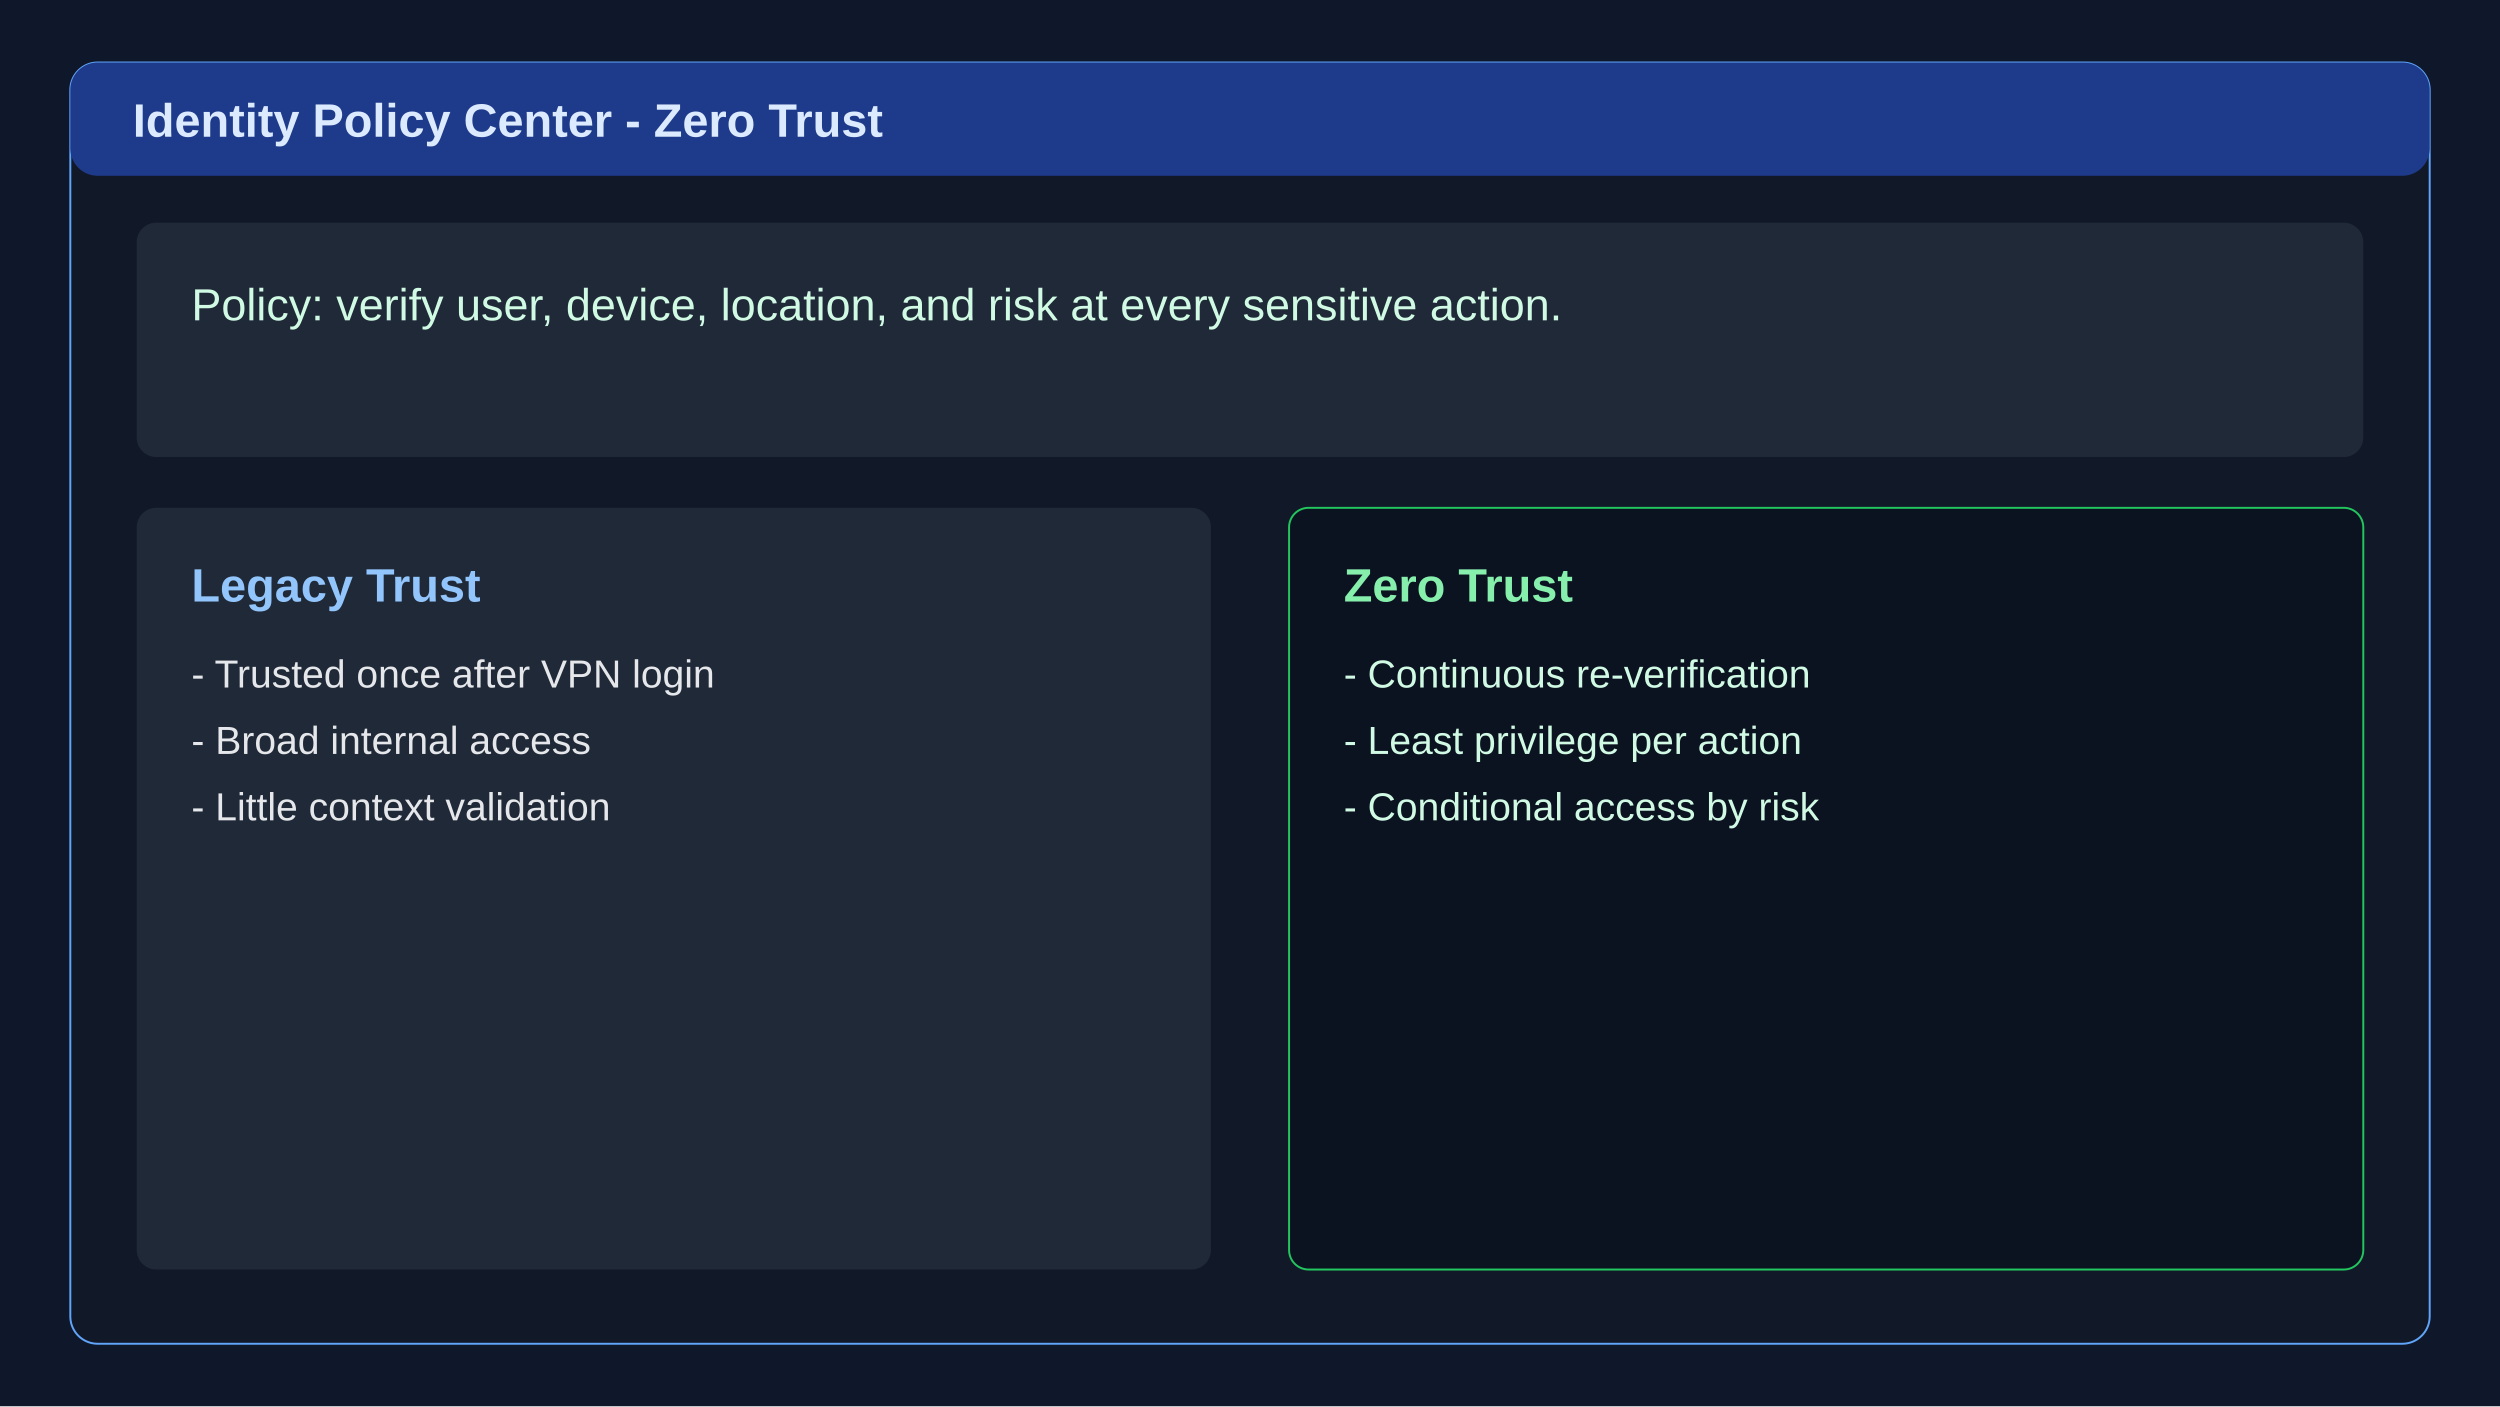
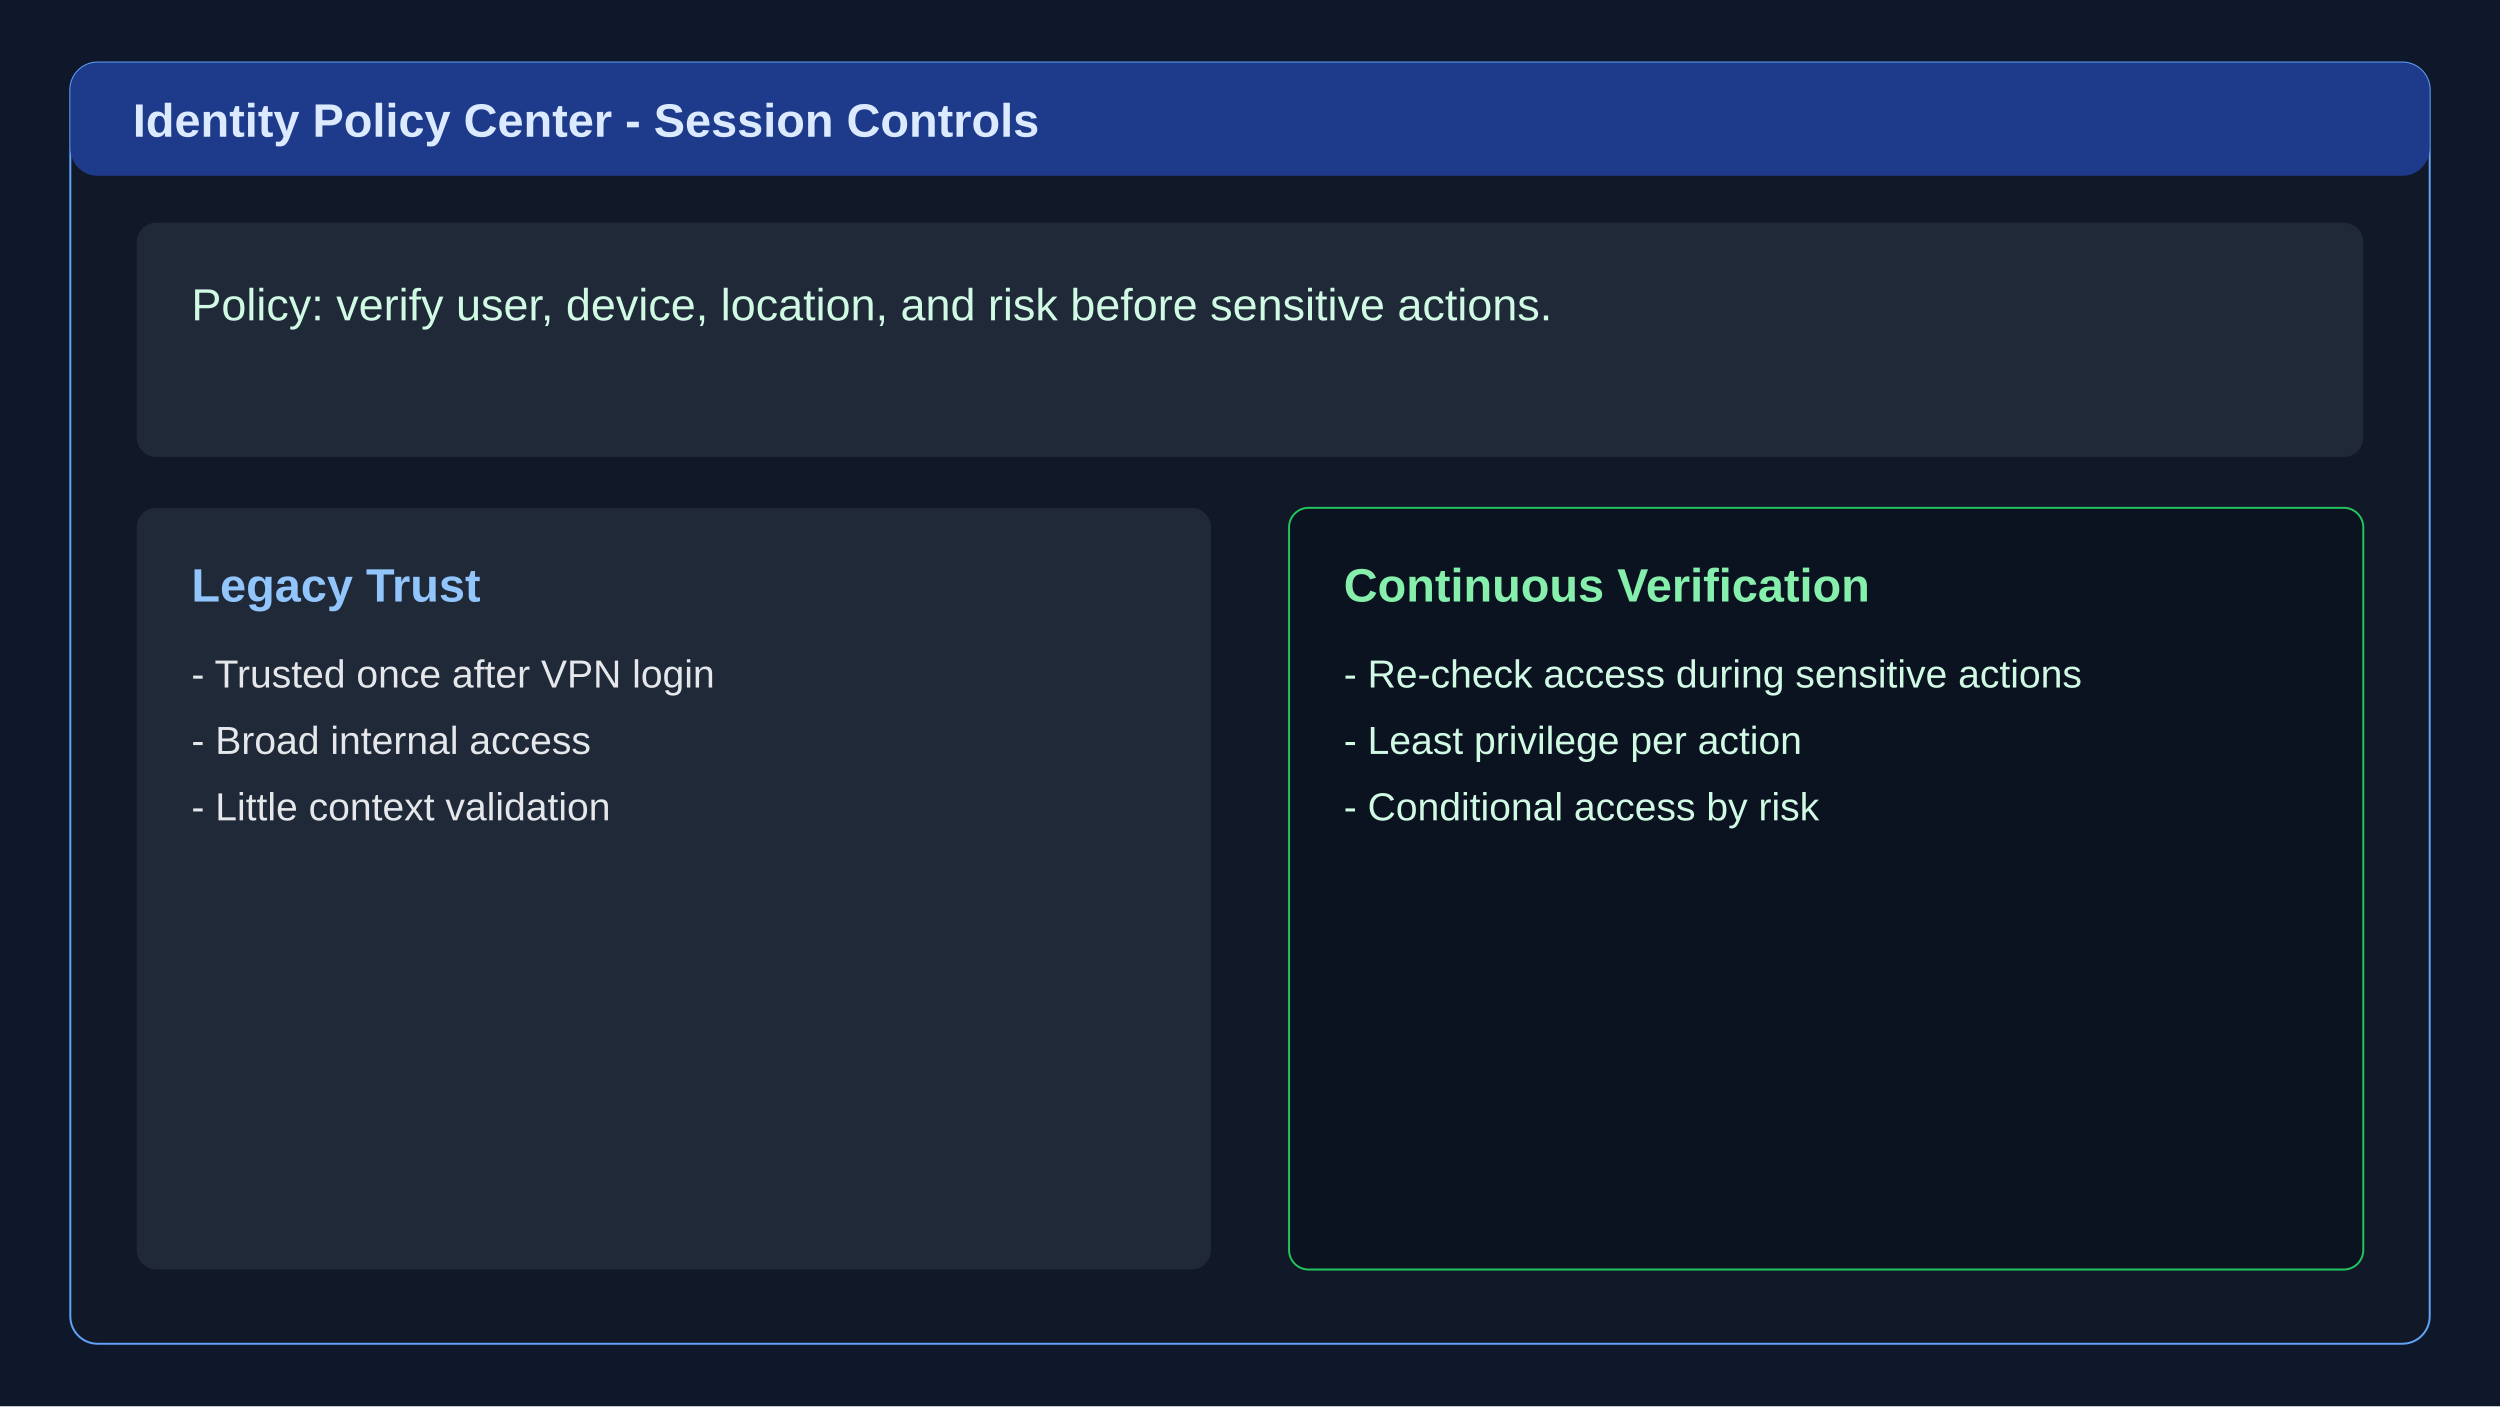
<svg xmlns="http://www.w3.org/2000/svg" width="1280" height="720" viewBox="0 0 1280 720" role="img" aria-label="Identity policy center screenshot showing zero trust continuous verification controls">
  <rect width="1280" height="720" fill="#0f172a" />
  <rect x="36" y="32" width="1208" height="656" rx="14" fill="#111827" stroke="#60a5fa" />
  <rect x="36" y="32" width="1208" height="58" rx="14" fill="#1e3a8a" />
-   <text x="68" y="70" font-family="Segoe UI, Arial" font-size="24" fill="#dbeafe" font-weight="700">Identity Policy Center - Zero Trust</text>
+   <text x="68" y="70" font-family="Segoe UI, Arial" font-size="24" fill="#dbeafe" font-weight="700">Identity Policy Center - Session Controls</text>
  <rect x="70" y="114" width="1140" height="120" rx="10" fill="#1f2937" />
-   <text x="98" y="164" font-family="Segoe UI, Arial" font-size="23" fill="#d1fae5">Policy: verify user, device, location, and risk at every sensitive action.</text>
+   <text x="98" y="164" font-family="Segoe UI, Arial" font-size="23" fill="#d1fae5">Policy: verify user, device, location, and risk before sensitive actions.</text>
  <rect x="70" y="260" width="550" height="390" rx="10" fill="#1f2937" />
  <text x="98" y="308" font-family="Segoe UI, Arial" font-size="24" fill="#93c5fd" font-weight="700">Legacy Trust</text>
  <text x="98" y="352" font-family="Segoe UI, Arial" font-size="20" fill="#e5e7eb">- Trusted once after VPN login</text>
  <text x="98" y="386" font-family="Segoe UI, Arial" font-size="20" fill="#e5e7eb">- Broad internal access</text>
  <text x="98" y="420" font-family="Segoe UI, Arial" font-size="20" fill="#e5e7eb">- Little context validation</text>
  <rect x="660" y="260" width="550" height="390" rx="10" fill="#0b1220" stroke="#22c55e" />
-   <text x="688" y="308" font-family="Segoe UI, Arial" font-size="24" fill="#86efac" font-weight="700">Zero Trust</text>
-   <text x="688" y="352" font-family="Segoe UI, Arial" font-size="20" fill="#d1fae5">- Continuous re-verification</text>
+   <text x="688" y="308" font-family="Segoe UI, Arial" font-size="24" fill="#86efac" font-weight="700">Continuous Verification</text>
+   <text x="688" y="352" font-family="Segoe UI, Arial" font-size="20" fill="#d1fae5">- Re-check access during sensitive actions</text>
  <text x="688" y="386" font-family="Segoe UI, Arial" font-size="20" fill="#d1fae5">- Least privilege per action</text>
  <text x="688" y="420" font-family="Segoe UI, Arial" font-size="20" fill="#d1fae5">- Conditional access by risk</text>
</svg>
